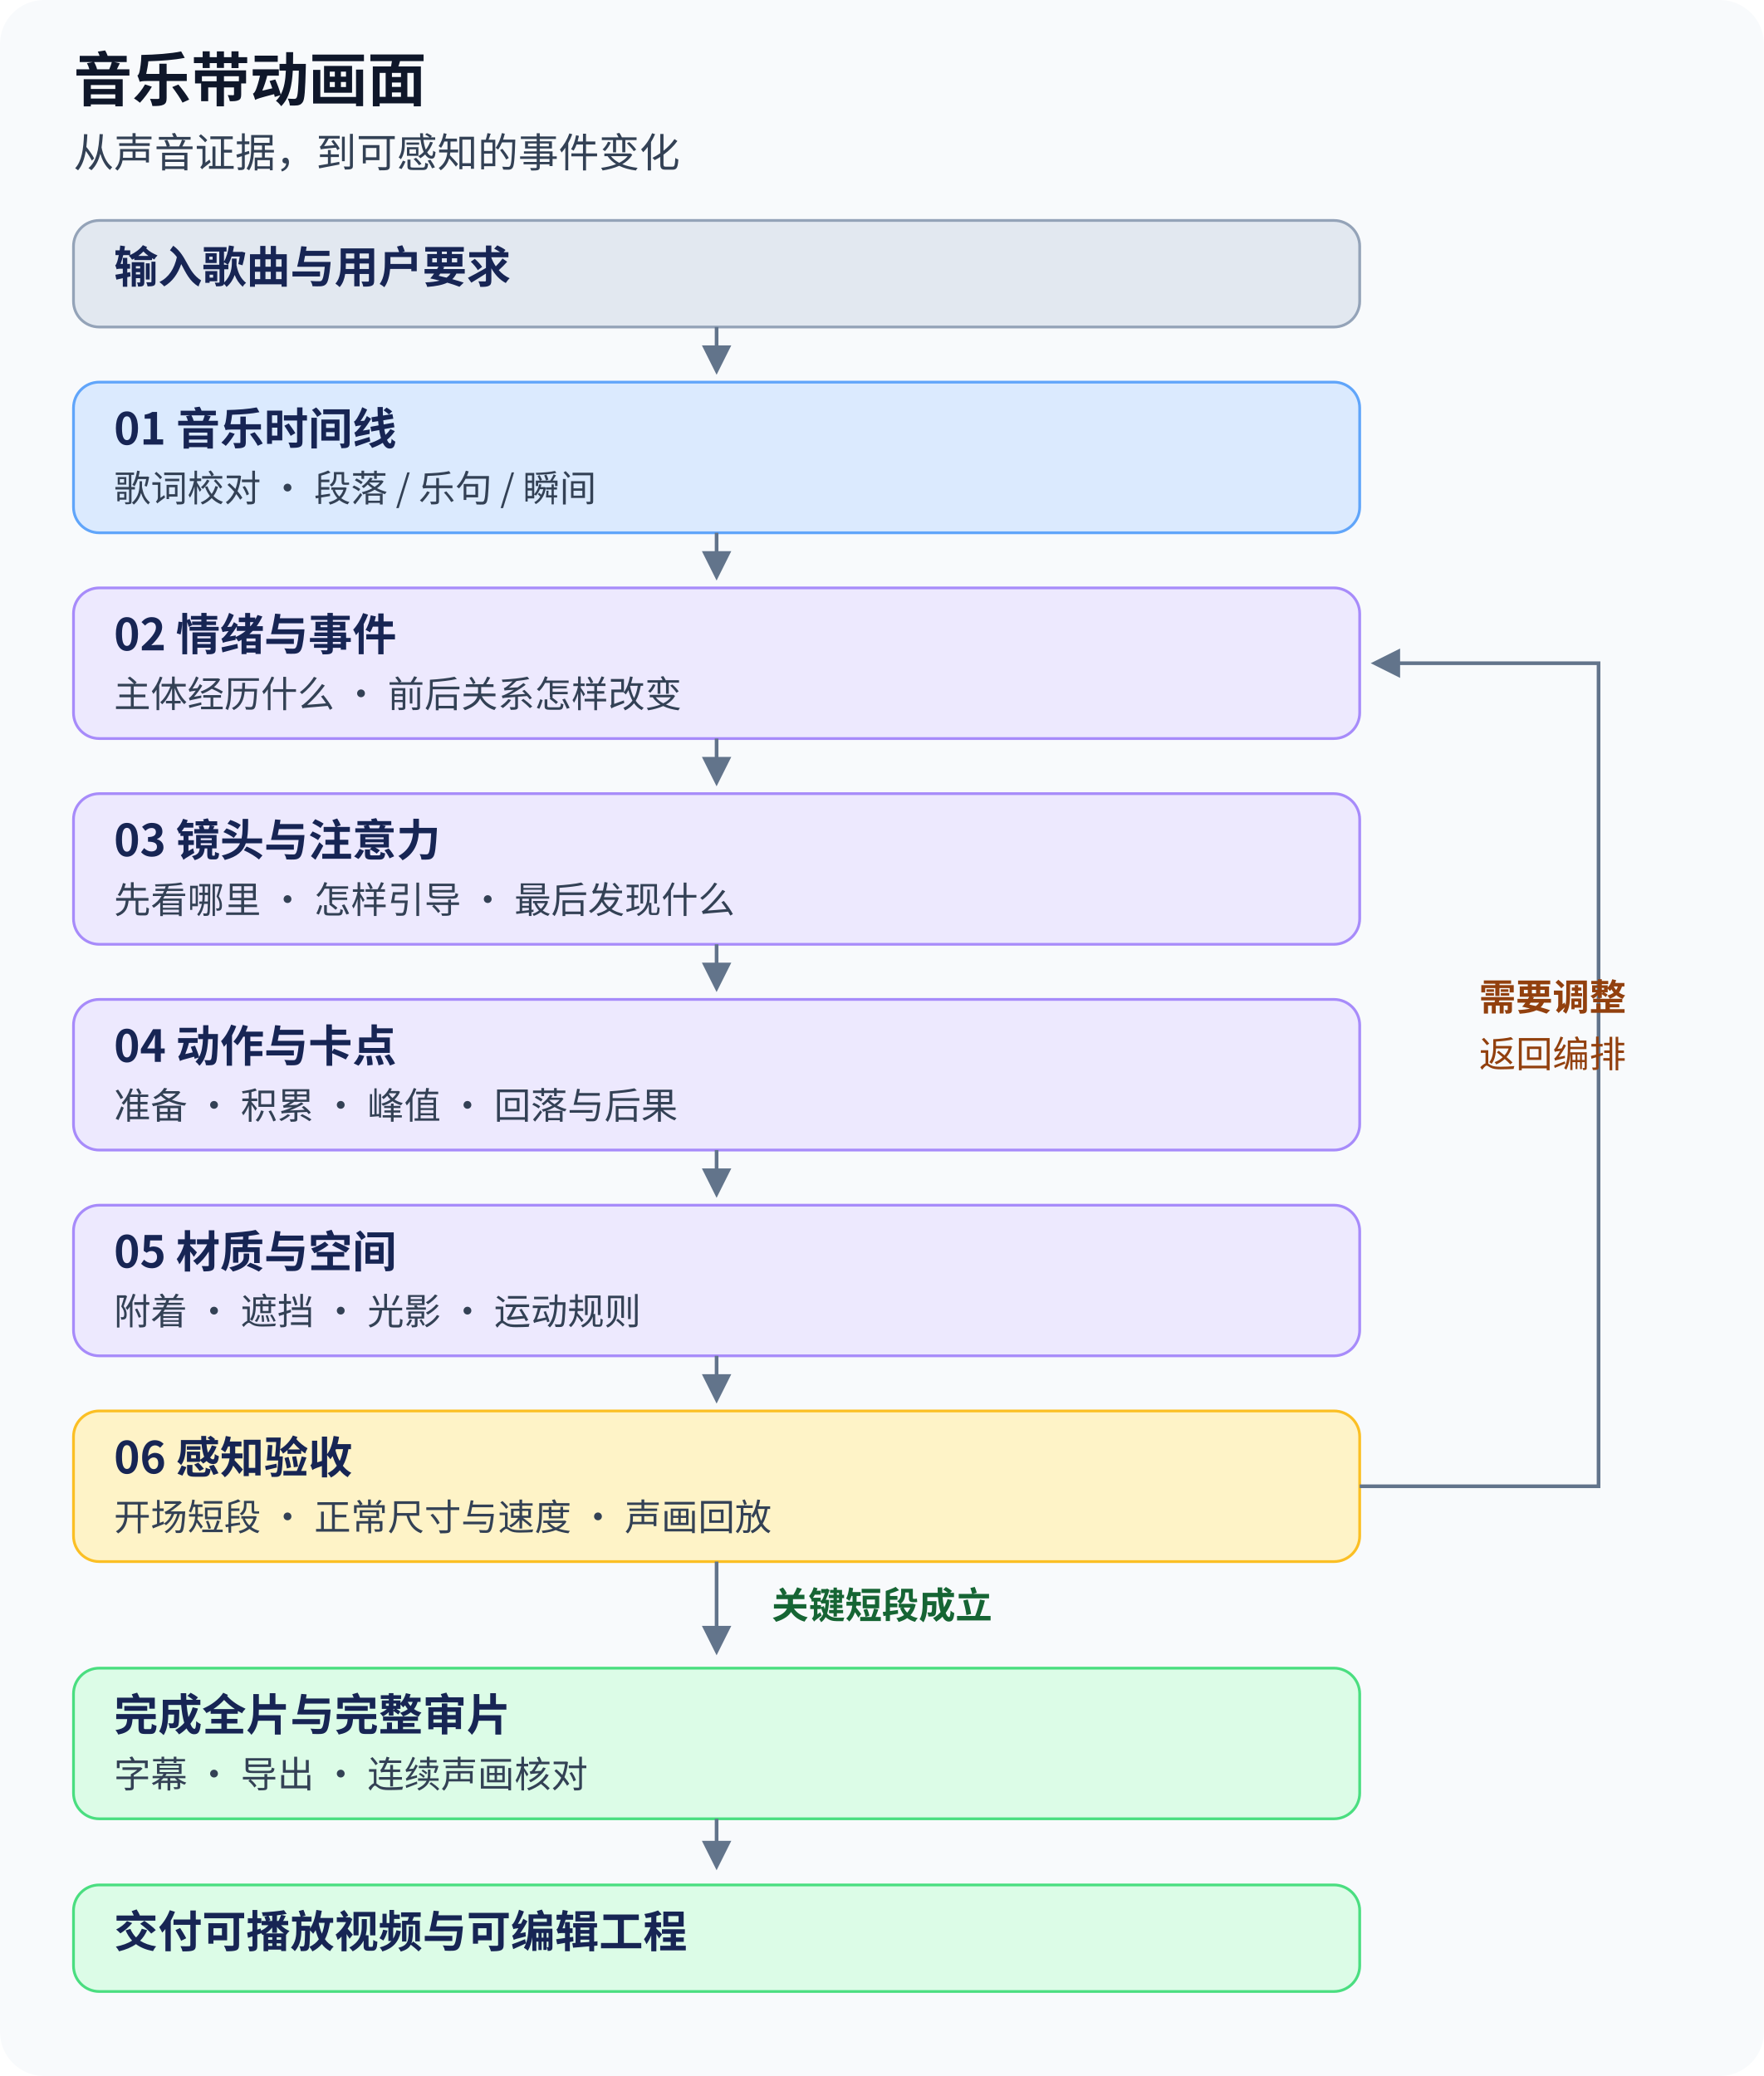
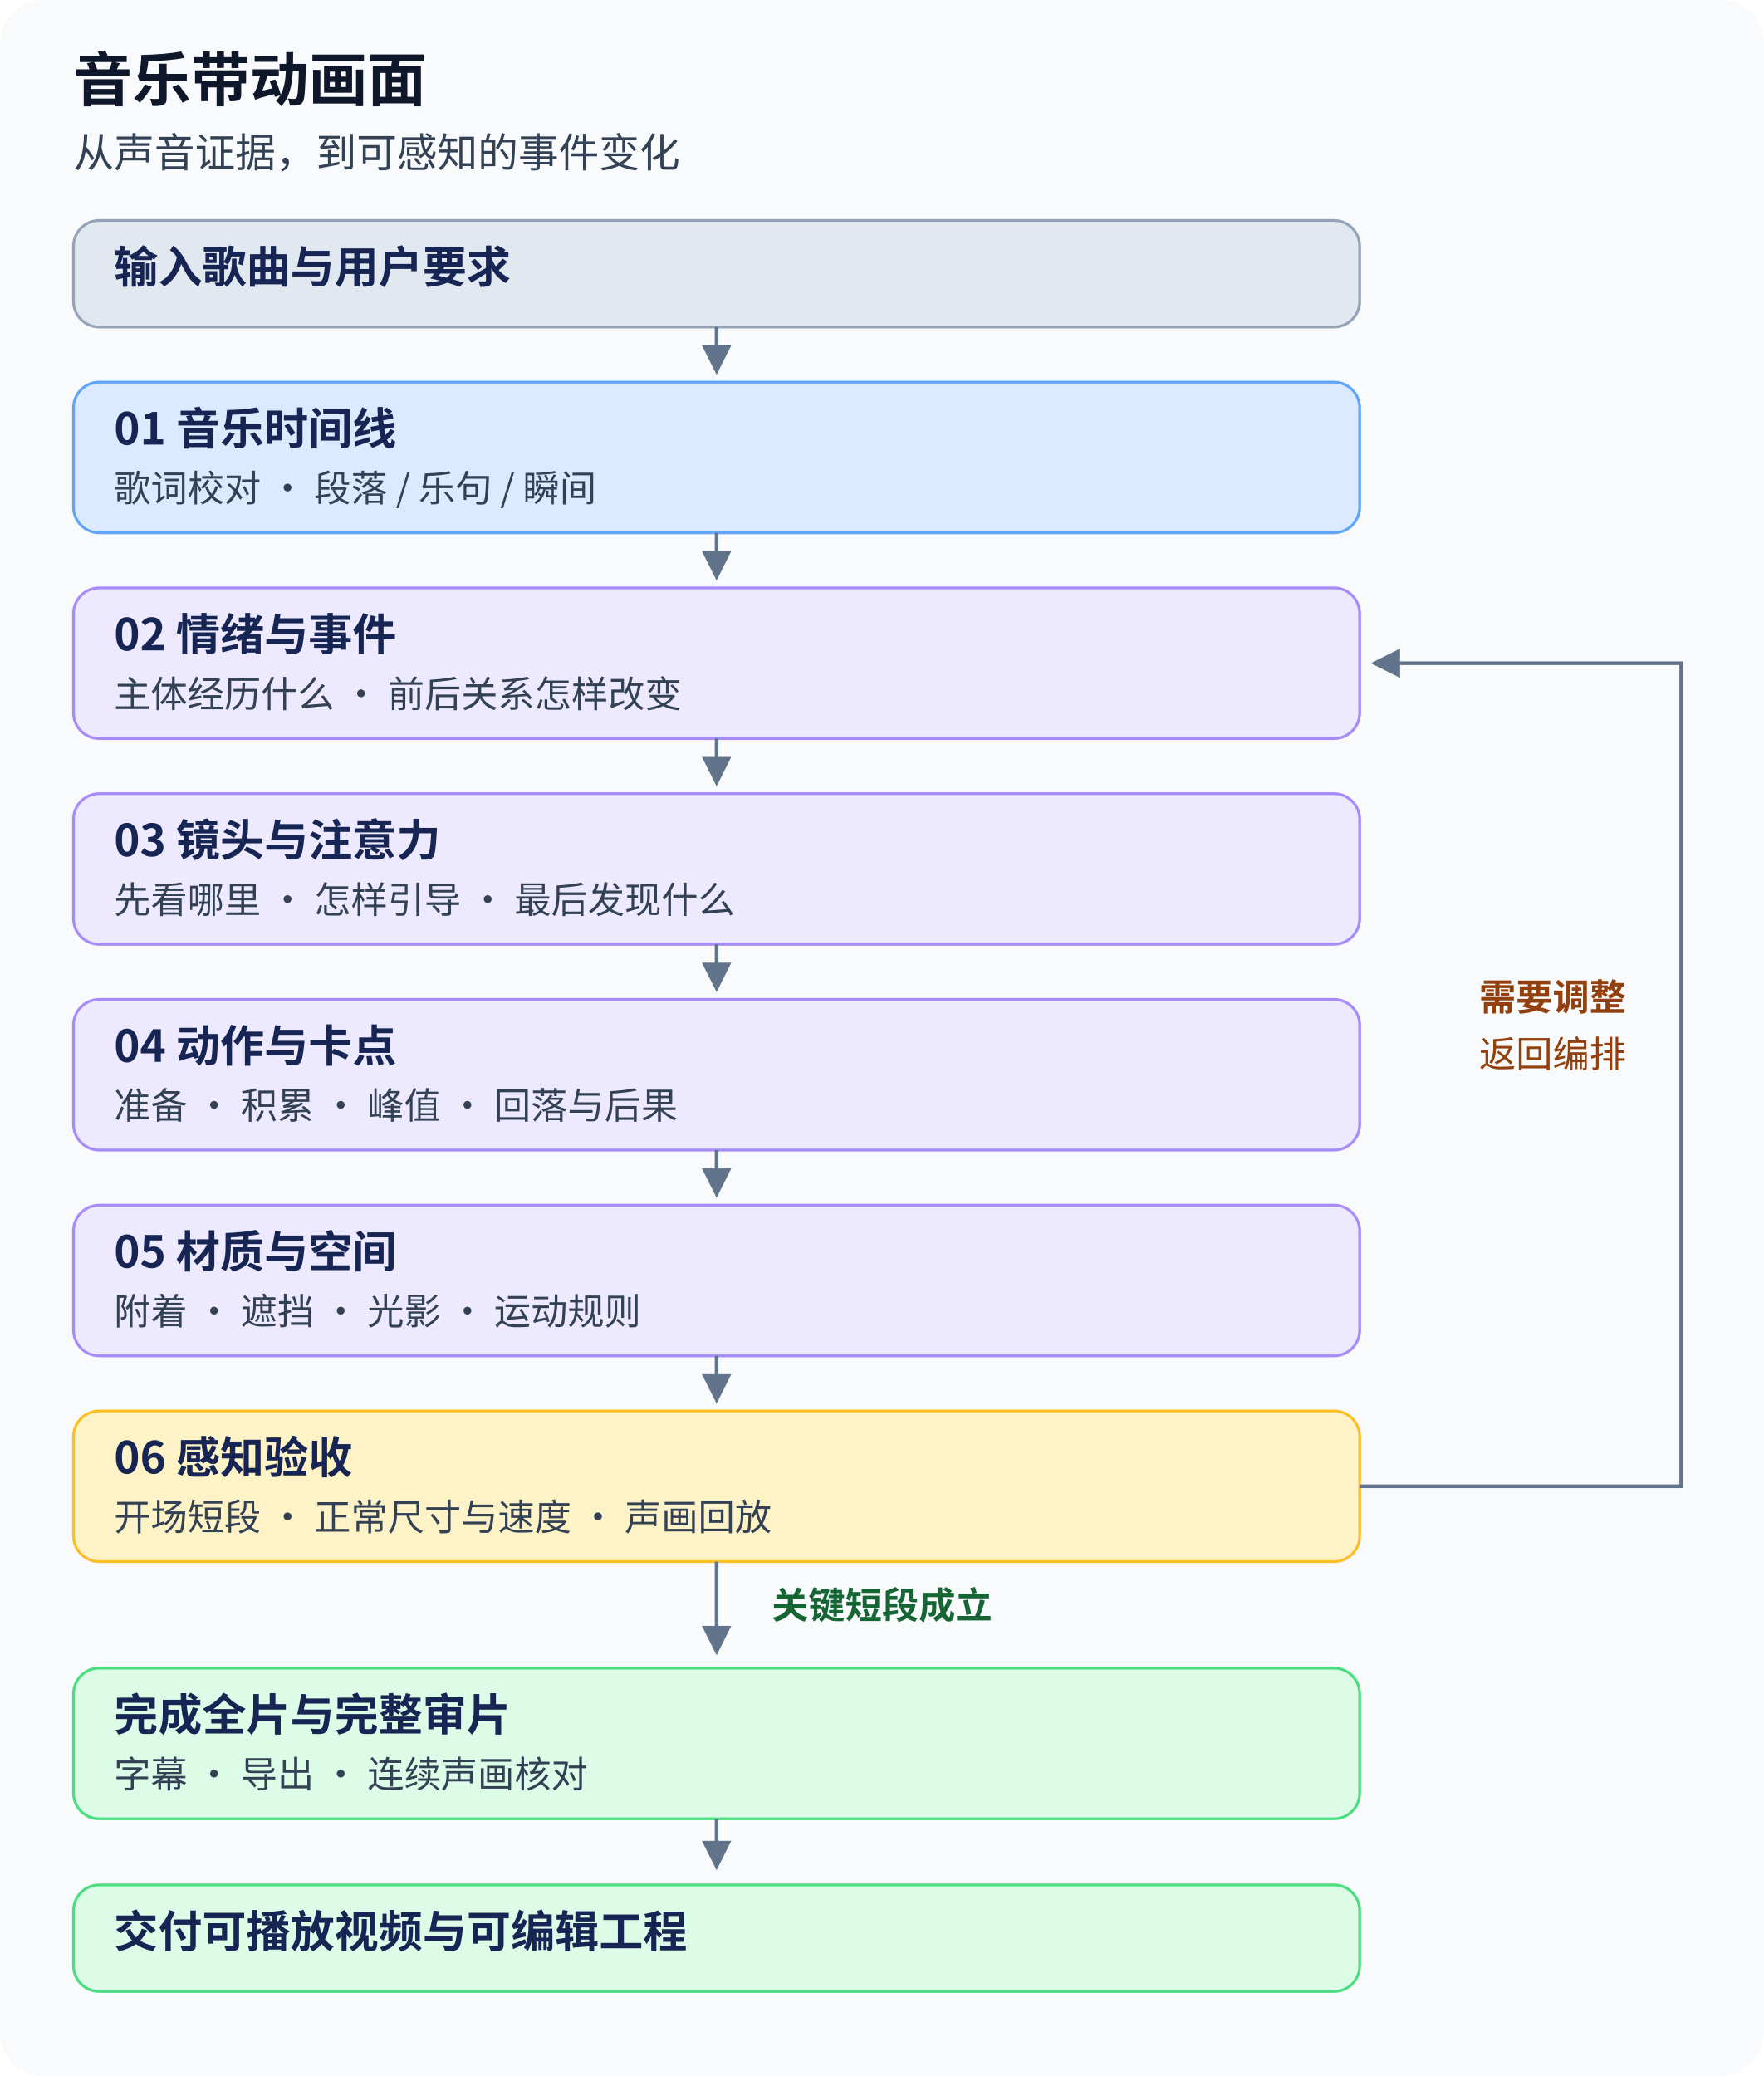
<svg xmlns="http://www.w3.org/2000/svg" width="960" height="1130" viewBox="0 0 960 1130" role="img" aria-labelledby="title desc">
  <defs>
    <marker id="arrow" markerWidth="8" markerHeight="8" refX="6" refY="4" orient="auto">
      <path d="M0 0 L8 4 L0 8" fill="#62748B" />
    </marker>
  </defs>
  <rect width="960" height="1130" rx="24" fill="#F8FAFC" />
  <g font-family="PingFang SC,Microsoft YaHei,Noto Sans CJK SC,sans-serif">
    <text x="40" y="55" font-size="32" font-weight="700" fill="#0F172A" text-anchor="start">音乐带动画面</text>
    <text x="40" y="91" font-size="22" font-weight="400" fill="#334155" text-anchor="start">从声音证据，到可感知的事件变化</text>
    <rect x="40" y="120" width="700" height="58" rx="14" fill="#E2E8F0" stroke="#94A3B8" stroke-width="1.5" />
    <text x="62" y="154" font-size="24" font-weight="600" fill="#172554" text-anchor="start">输入歌曲与用户要求</text>
    <path d="M390 178 V200" fill="none" stroke="#62748B" stroke-width="2" marker-end="url(#arrow)" />
    <rect x="40" y="208" width="700" height="82" rx="14" fill="#DBEAFE" stroke="#60A5FA" stroke-width="1.5" />
    <text x="62" y="242" font-size="24" font-weight="600" fill="#172554" text-anchor="start">01  音乐时间线</text>
    <text x="62" y="273" font-size="20" font-weight="400" fill="#334155" text-anchor="start">歌词校对 · 段落 / 乐句 / 瞬间</text>
    <path d="M390 290 V312" fill="none" stroke="#62748B" stroke-width="2" marker-end="url(#arrow)" />
    <rect x="40" y="320" width="700" height="82" rx="14" fill="#EDE9FE" stroke="#A78BFA" stroke-width="1.5" />
    <text x="62" y="354" font-size="24" font-weight="600" fill="#172554" text-anchor="start">02  情绪与事件</text>
    <text x="62" y="385" font-size="20" font-weight="400" fill="#334155" text-anchor="start">主体经历什么 · 前后关系怎样改变</text>
    <path d="M390 402 V424" fill="none" stroke="#62748B" stroke-width="2" marker-end="url(#arrow)" />
    <rect x="40" y="432" width="700" height="82" rx="14" fill="#EDE9FE" stroke="#A78BFA" stroke-width="1.5" />
    <text x="62" y="466" font-size="24" font-weight="600" fill="#172554" text-anchor="start">03  镜头与注意力</text>
    <text x="62" y="497" font-size="20" font-weight="400" fill="#334155" text-anchor="start">先看哪里 · 怎样引导 · 最后发现什么</text>
    <path d="M390 514 V536" fill="none" stroke="#62748B" stroke-width="2" marker-end="url(#arrow)" />
    <rect x="40" y="544" width="700" height="82" rx="14" fill="#EDE9FE" stroke="#A78BFA" stroke-width="1.5" />
    <text x="62" y="578" font-size="24" font-weight="600" fill="#172554" text-anchor="start">04  动作与卡点</text>
    <text x="62" y="609" font-size="20" font-weight="400" fill="#334155" text-anchor="start">准备 · 积累 · 峰值 · 回落与后果</text>
    <path d="M390 626 V648" fill="none" stroke="#62748B" stroke-width="2" marker-end="url(#arrow)" />
    <rect x="40" y="656" width="700" height="82" rx="14" fill="#EDE9FE" stroke="#A78BFA" stroke-width="1.5" />
    <text x="62" y="690" font-size="24" font-weight="600" fill="#172554" text-anchor="start">05  材质与空间</text>
    <text x="62" y="721" font-size="20" font-weight="400" fill="#334155" text-anchor="start">附着 · 遮挡 · 光影 · 运动规则</text>
    <path d="M390 738 V760" fill="none" stroke="#62748B" stroke-width="2" marker-end="url(#arrow)" />
    <rect x="40" y="768" width="700" height="82" rx="14" fill="#FEF3C7" stroke="#FBBF24" stroke-width="1.5" />
    <text x="62" y="802" font-size="24" font-weight="600" fill="#172554" text-anchor="start">06  感知验收</text>
    <text x="62" y="833" font-size="20" font-weight="400" fill="#334155" text-anchor="start">开场短段 · 正常尺寸与速度 · 声画回放</text>
-     <path d="M740 809 H870 V361 H750" fill="none" stroke="#62748B" stroke-width="2" marker-end="url(#arrow)" />
+     <path d="M740 809 H915 V361 H750" fill="none" stroke="#62748B" stroke-width="2" marker-end="url(#arrow)" />
    <text x="845" y="550" font-size="20" font-weight="600" fill="#92400E" text-anchor="middle">需要调整</text>
    <text x="845" y="581" font-size="20" font-weight="400" fill="#92400E" text-anchor="middle">返回编排</text>
    <path d="M390 850 V897" fill="none" stroke="#62748B" stroke-width="2" marker-end="url(#arrow)" />
    <text x="420" y="881" font-size="20" font-weight="600" fill="#166534" text-anchor="start">关键短段成立</text>
    <rect x="40" y="908" width="700" height="82" rx="14" fill="#DCFCE7" stroke="#4ADE80" stroke-width="1.5" />
    <text x="62" y="942" font-size="24" font-weight="600" fill="#172554" text-anchor="start">完成全片与完整审片</text>
    <text x="62" y="973" font-size="20" font-weight="400" fill="#334155" text-anchor="start">字幕 · 导出 · 连续声画核对</text>
    <path d="M390 990 V1014" fill="none" stroke="#62748B" stroke-width="2" marker-end="url(#arrow)" />
    <rect x="40" y="1026" width="700" height="58" rx="14" fill="#DCFCE7" stroke="#4ADE80" stroke-width="1.5" />
    <text x="62" y="1060" font-size="24" font-weight="600" fill="#172554" text-anchor="start">交付可播放视频与可编辑工程</text>
  </g>
</svg>
